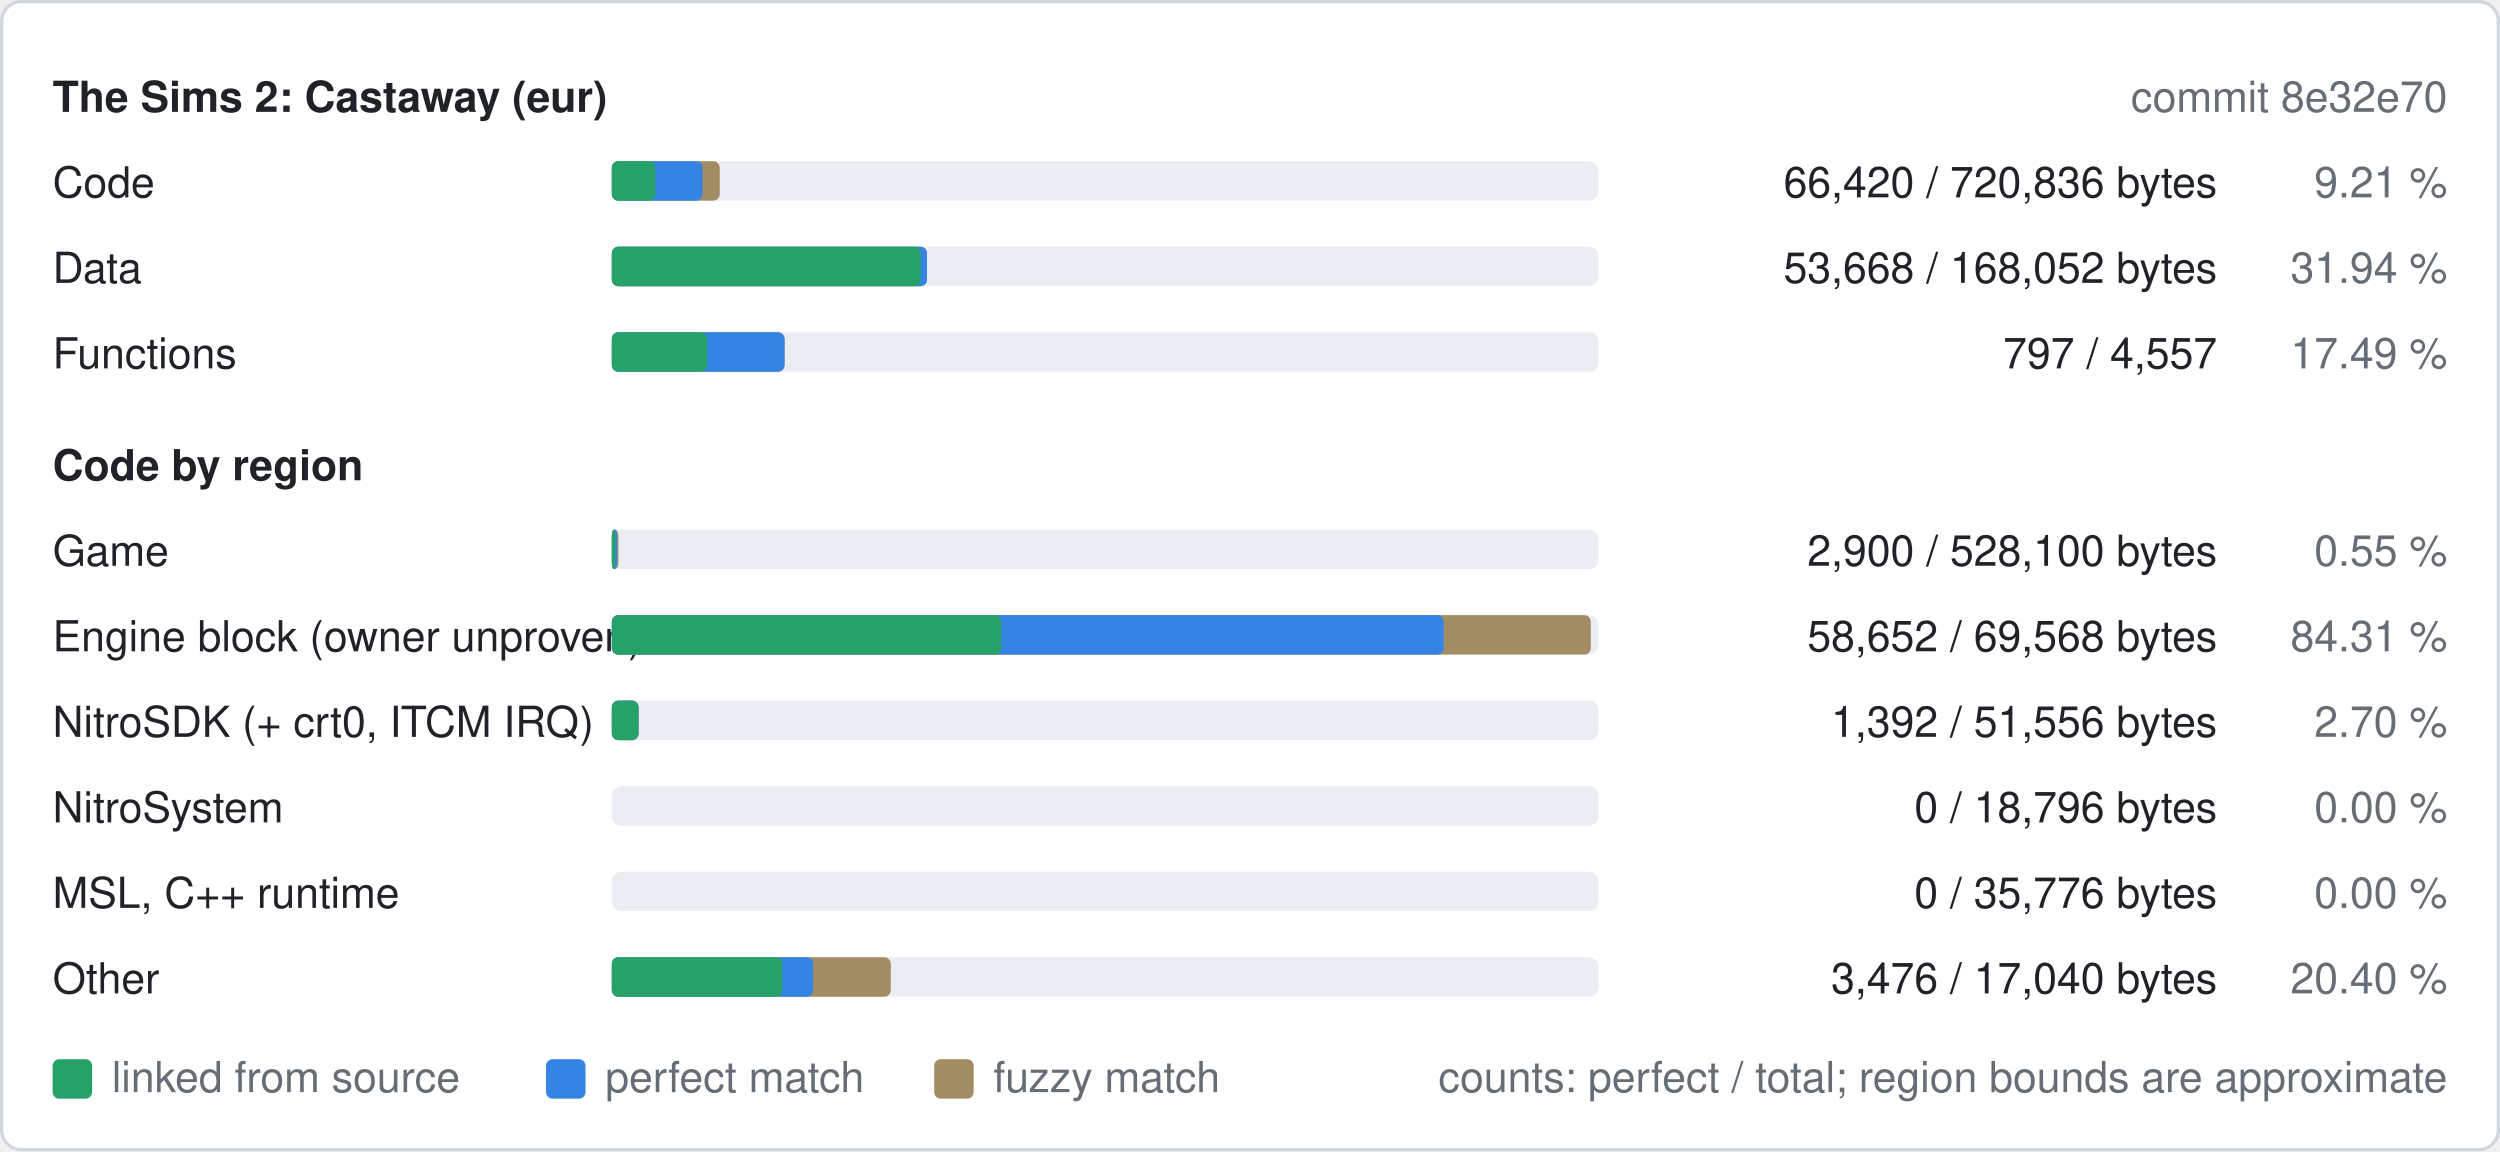
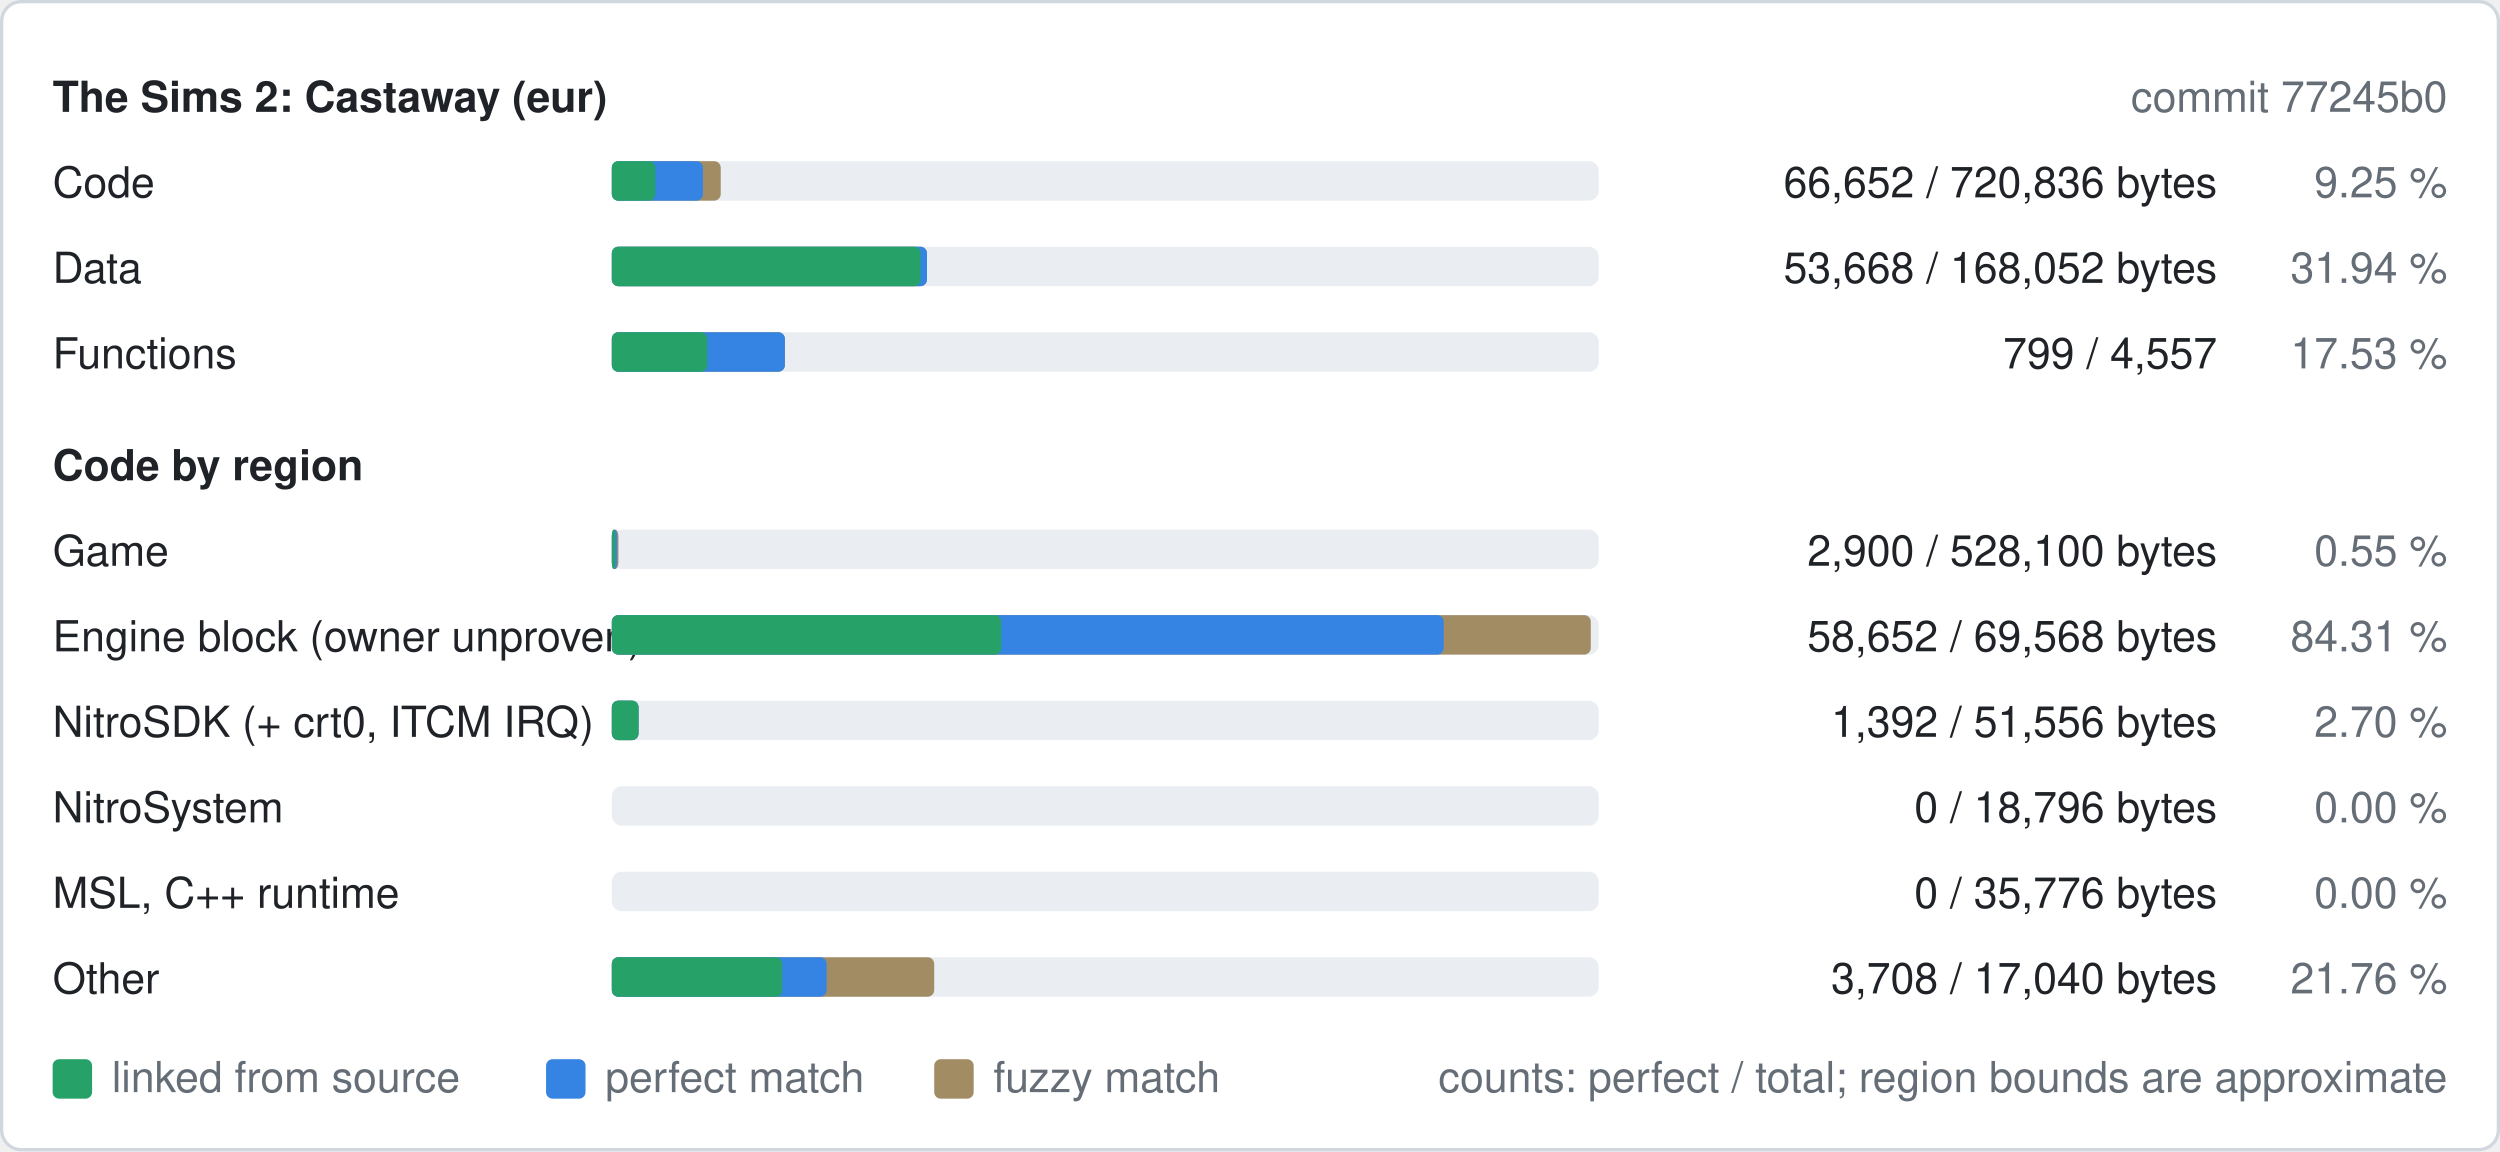
<svg xmlns="http://www.w3.org/2000/svg" width="760" height="350" viewBox="0 0 760 350" role="img" aria-label="Decompilation progress of eur">
  <style>
text{font-family:-apple-system,BlinkMacSystemFont,"Segoe UI",Helvetica,Arial,sans-serif;font-size:13px}
.b{font-weight:600}
.bg{fill:#ffffff;stroke:#d0d7de}.t{fill:#1f2328}.m{fill:#656d76}.track{fill:#eaeef2}.fuzzy{fill:#a28c64}.perfect{fill:#3584e4}.linked{fill:#26a269}
@media (prefers-color-scheme: dark){.bg{fill:#0d1117;stroke:#30363d}.t{fill:#e6edf3}.m{fill:#8d96a0}.track{fill:#21262d}.fuzzy{fill:#a28c64}.perfect{fill:#3584e4}.linked{fill:#2ec27e}}
</style>
  <rect class="bg" x="0.5" y="0.5" width="759" height="349" rx="6" />
  <text class="t b" x="16" y="34">The Sims 2: Castaway (eur)</text>
-   <text class="m" x="744" y="34" text-anchor="end">commit 8e32e70</text>
+   <text class="m" x="744" y="34" text-anchor="end">commit 77245b0</text>
  <text class="t" x="16" y="60">Code</text>
  <rect class="track" x="186" y="49" width="300" height="12" rx="3" />
-   <rect class="fuzzy" x="186" y="49" width="32.8" height="12" rx="2" />
-   <rect class="perfect" x="186" y="49" width="27.6" height="12" rx="2" />
+   <rect class="fuzzy" x="186" y="49" width="33.1" height="12" rx="2" />
+   <rect class="perfect" x="186" y="49" width="27.7" height="12" rx="2" />
  <rect class="linked" x="186" y="49" width="13.2" height="12" rx="2" />
-   <text class="t" x="674" y="60" text-anchor="end">66,420 / 720,836 bytes</text>
-   <text class="m" x="744" y="60" text-anchor="end">9.21 %</text>
+   <text class="t" x="674" y="60" text-anchor="end">66,652 / 720,836 bytes</text>
+   <text class="m" x="744" y="60" text-anchor="end">9.25 %</text>
  <text class="t" x="16" y="86">Data</text>
  <rect class="track" x="186" y="75" width="300" height="12" rx="3" />
  <rect class="fuzzy" x="186" y="75" width="95.8" height="12" rx="2" />
  <rect class="perfect" x="186" y="75" width="95.8" height="12" rx="2" />
  <rect class="linked" x="186" y="75" width="93.9" height="12" rx="2" />
  <text class="t" x="674" y="86" text-anchor="end">53,668 / 168,052 bytes</text>
  <text class="m" x="744" y="86" text-anchor="end">31.94 %</text>
  <text class="t" x="16" y="112">Functions</text>
  <rect class="track" x="186" y="101" width="300" height="12" rx="3" />
-   <rect class="fuzzy" x="186" y="101" width="52.5" height="12" rx="2" />
-   <rect class="perfect" x="186" y="101" width="52.5" height="12" rx="2" />
+   <rect class="fuzzy" x="186" y="101" width="52.6" height="12" rx="2" />
+   <rect class="perfect" x="186" y="101" width="52.6" height="12" rx="2" />
  <rect class="linked" x="186" y="101" width="29.0" height="12" rx="2" />
-   <text class="t" x="674" y="112" text-anchor="end">797 / 4,557</text>
-   <text class="m" x="744" y="112" text-anchor="end">17.49 %</text>
+   <text class="t" x="674" y="112" text-anchor="end">799 / 4,557</text>
+   <text class="m" x="744" y="112" text-anchor="end">17.53 %</text>
  <text class="t b" x="16" y="146">Code by region</text>
  <text class="t" x="16" y="172">Game</text>
  <rect class="track" x="186" y="161" width="300" height="12" rx="3" />
  <rect class="fuzzy" x="186" y="161" width="2.0" height="12" rx="2" />
  <rect class="perfect" x="186" y="161" width="1.6" height="12" rx="2" />
  <rect class="linked" x="186" y="161" width="1.0" height="12" rx="2" />
  <text class="t" x="674" y="172" text-anchor="end">2,900 / 528,100 bytes</text>
  <text class="m" x="744" y="172" text-anchor="end">0.55 %</text>
  <text class="t" x="16" y="198">Engine block (owner unproven)</text>
  <rect class="track" x="186" y="187" width="300" height="12" rx="3" />
  <rect class="fuzzy" x="186" y="187" width="297.6" height="12" rx="2" />
  <rect class="perfect" x="186" y="187" width="252.9" height="12" rx="2" />
  <rect class="linked" x="186" y="187" width="118.4" height="12" rx="2" />
  <text class="t" x="674" y="198" text-anchor="end">58,652 / 69,568 bytes</text>
  <text class="m" x="744" y="198" text-anchor="end">84.31 %</text>
  <text class="t" x="16" y="224">NitroSDK (+ crt0, ITCM IRQ)</text>
  <rect class="track" x="186" y="213" width="300" height="12" rx="3" />
  <rect class="fuzzy" x="186" y="213" width="8.1" height="12" rx="2" />
  <rect class="perfect" x="186" y="213" width="8.1" height="12" rx="2" />
  <rect class="linked" x="186" y="213" width="8.1" height="12" rx="2" />
  <text class="t" x="674" y="224" text-anchor="end">1,392 / 51,556 bytes</text>
  <text class="m" x="744" y="224" text-anchor="end">2.70 %</text>
  <text class="t" x="16" y="250">NitroSystem</text>
  <rect class="track" x="186" y="239" width="300" height="12" rx="3" />
  <text class="t" x="674" y="250" text-anchor="end">0 / 18,796 bytes</text>
  <text class="m" x="744" y="250" text-anchor="end">0.00 %</text>
  <text class="t" x="16" y="276">MSL, C++ runtime</text>
  <rect class="track" x="186" y="265" width="300" height="12" rx="3" />
  <text class="t" x="674" y="276" text-anchor="end">0 / 35,776 bytes</text>
  <text class="m" x="744" y="276" text-anchor="end">0.00 %</text>
  <text class="t" x="16" y="302">Other</text>
  <rect class="track" x="186" y="291" width="300" height="12" rx="3" />
-   <rect class="fuzzy" x="186" y="291" width="84.8" height="12" rx="2" />
-   <rect class="perfect" x="186" y="291" width="61.2" height="12" rx="2" />
+   <rect class="fuzzy" x="186" y="291" width="98.0" height="12" rx="2" />
+   <rect class="perfect" x="186" y="291" width="65.3" height="12" rx="2" />
  <rect class="linked" x="186" y="291" width="51.8" height="12" rx="2" />
-   <text class="t" x="674" y="302" text-anchor="end">3,476 / 17,040 bytes</text>
-   <text class="m" x="744" y="302" text-anchor="end">20.40 %</text>
+   <text class="t" x="674" y="302" text-anchor="end">3,708 / 17,040 bytes</text>
+   <text class="m" x="744" y="302" text-anchor="end">21.76 %</text>
  <rect class="linked" x="16" y="322" width="12" height="12" rx="2" />
  <text class="m" x="34" y="332">linked from source</text>
  <rect class="perfect" x="166" y="322" width="12" height="12" rx="2" />
  <text class="m" x="184" y="332">perfect match</text>
  <rect class="fuzzy" x="284" y="322" width="12" height="12" rx="2" />
  <text class="m" x="302" y="332">fuzzy match</text>
  <text class="m" x="744" y="332" text-anchor="end">counts: perfect / total; region bounds are approximate</text>
</svg>
